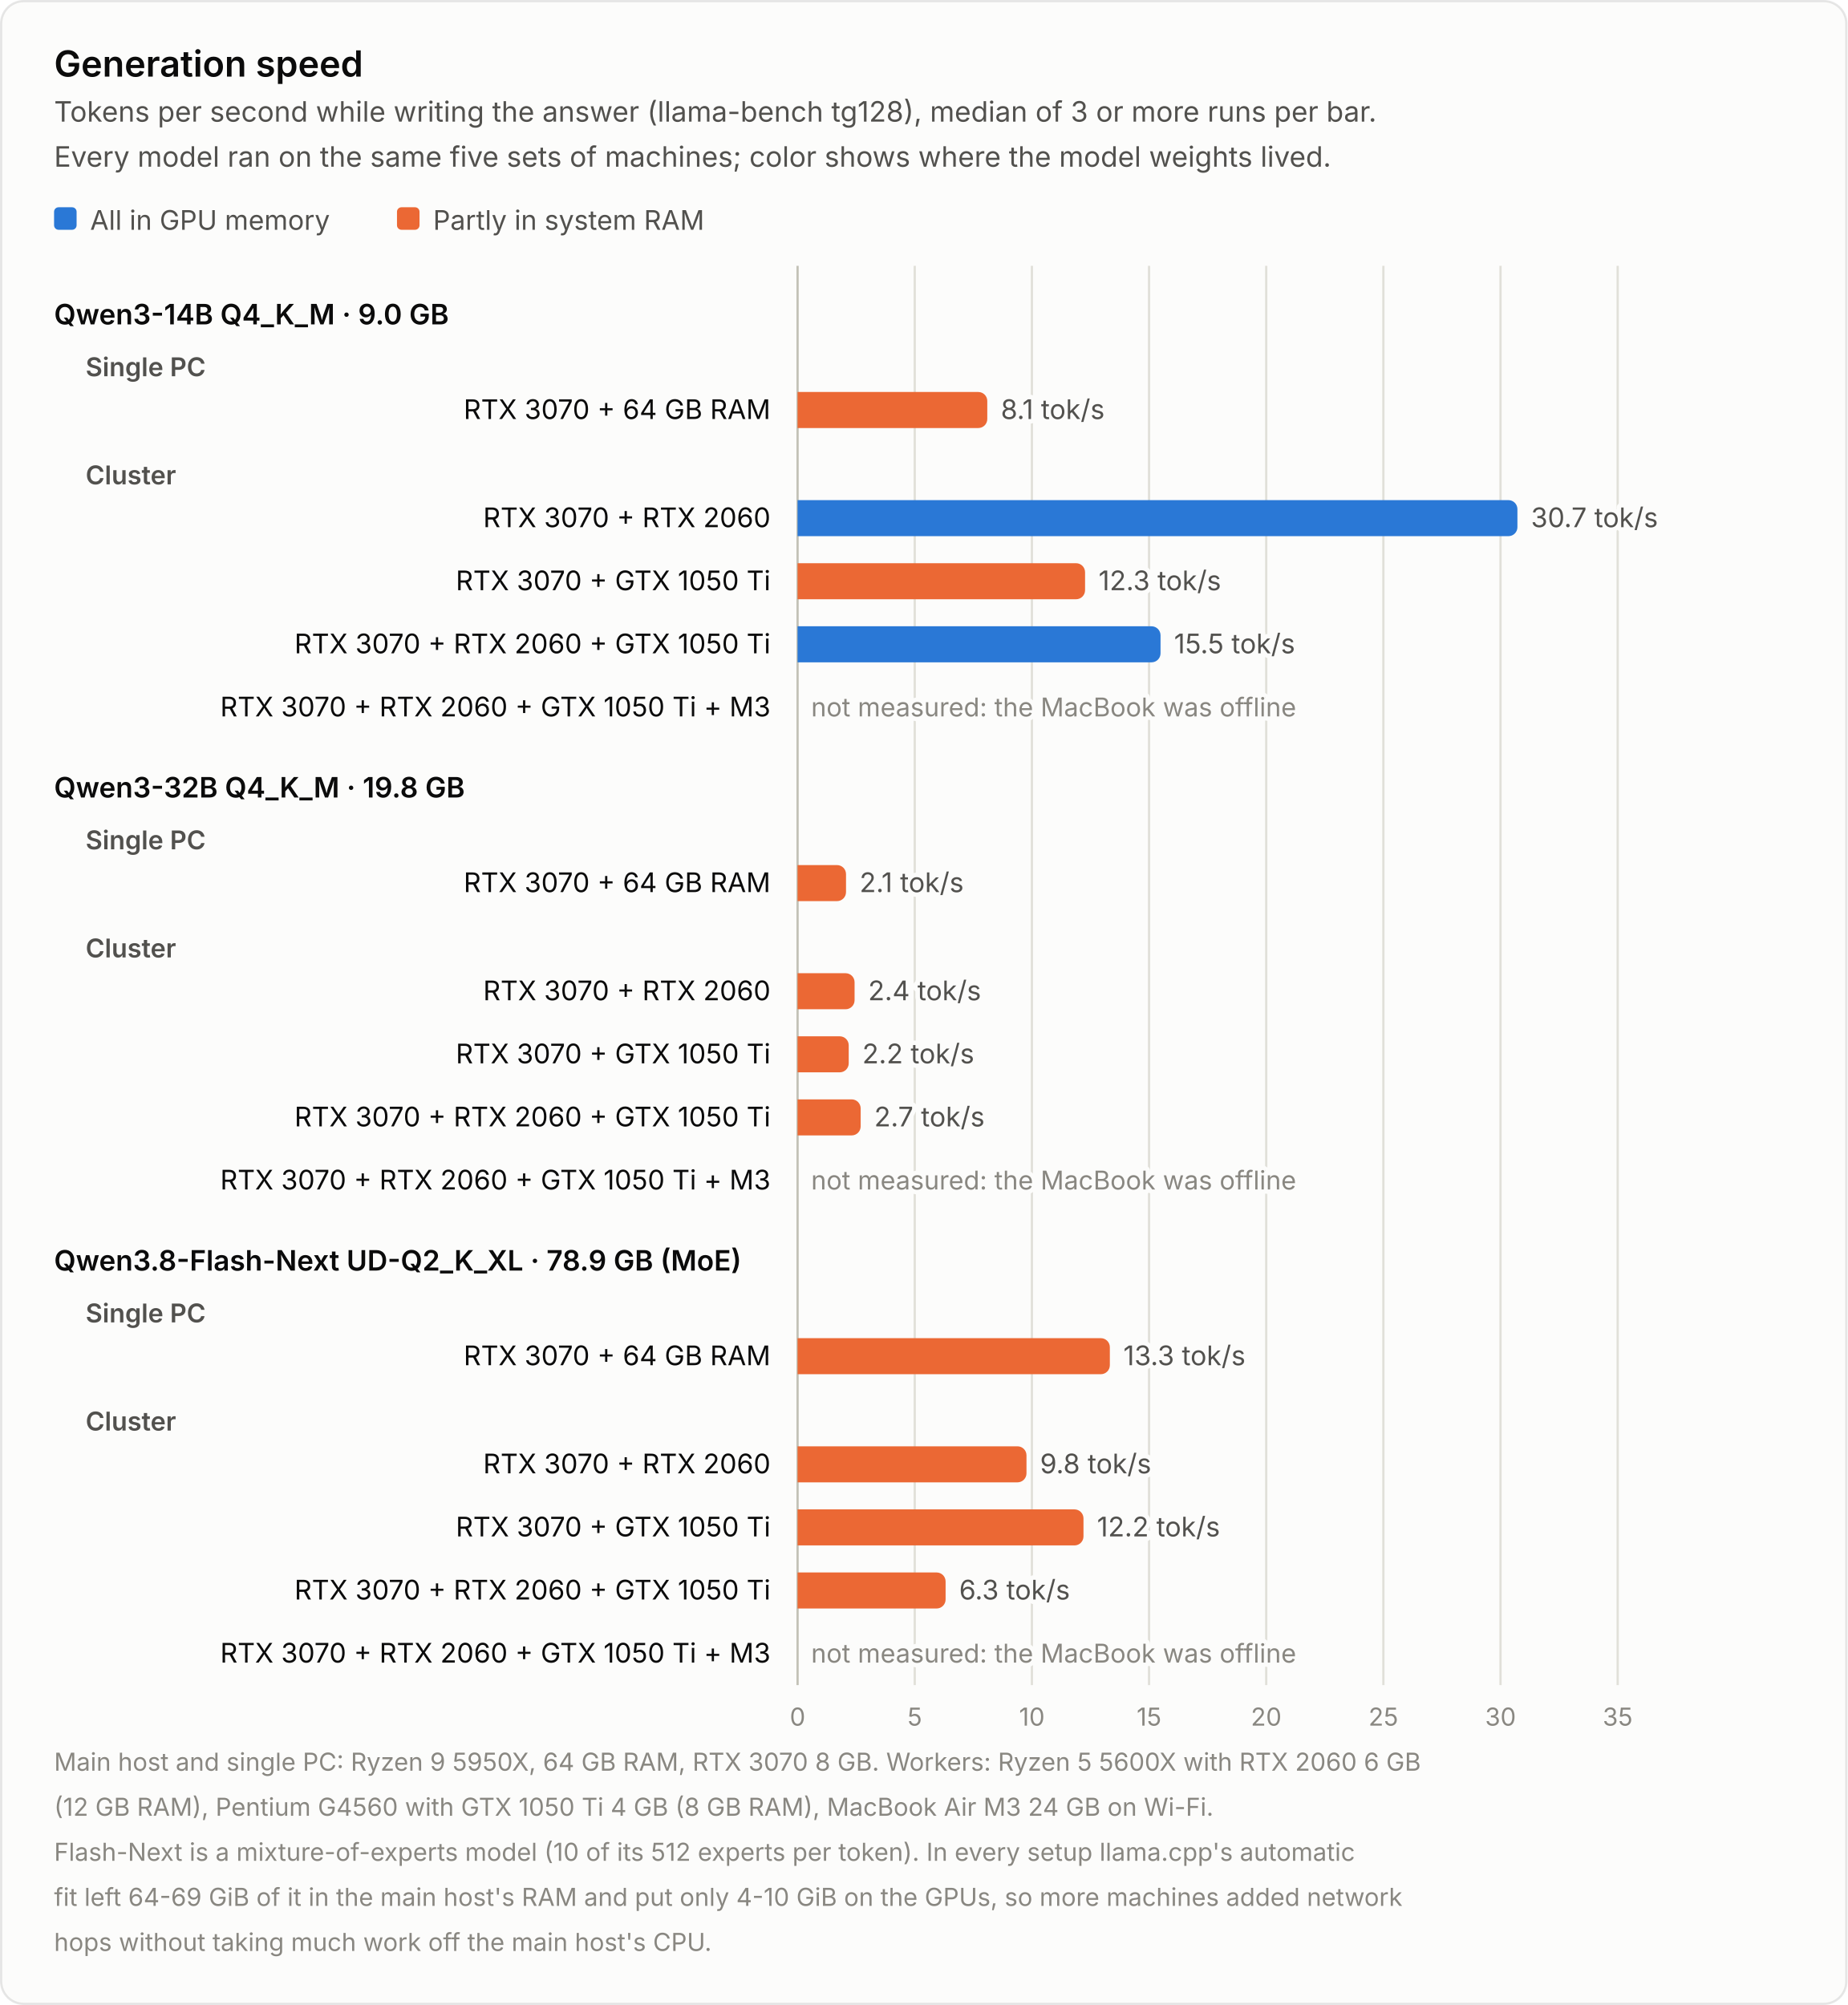
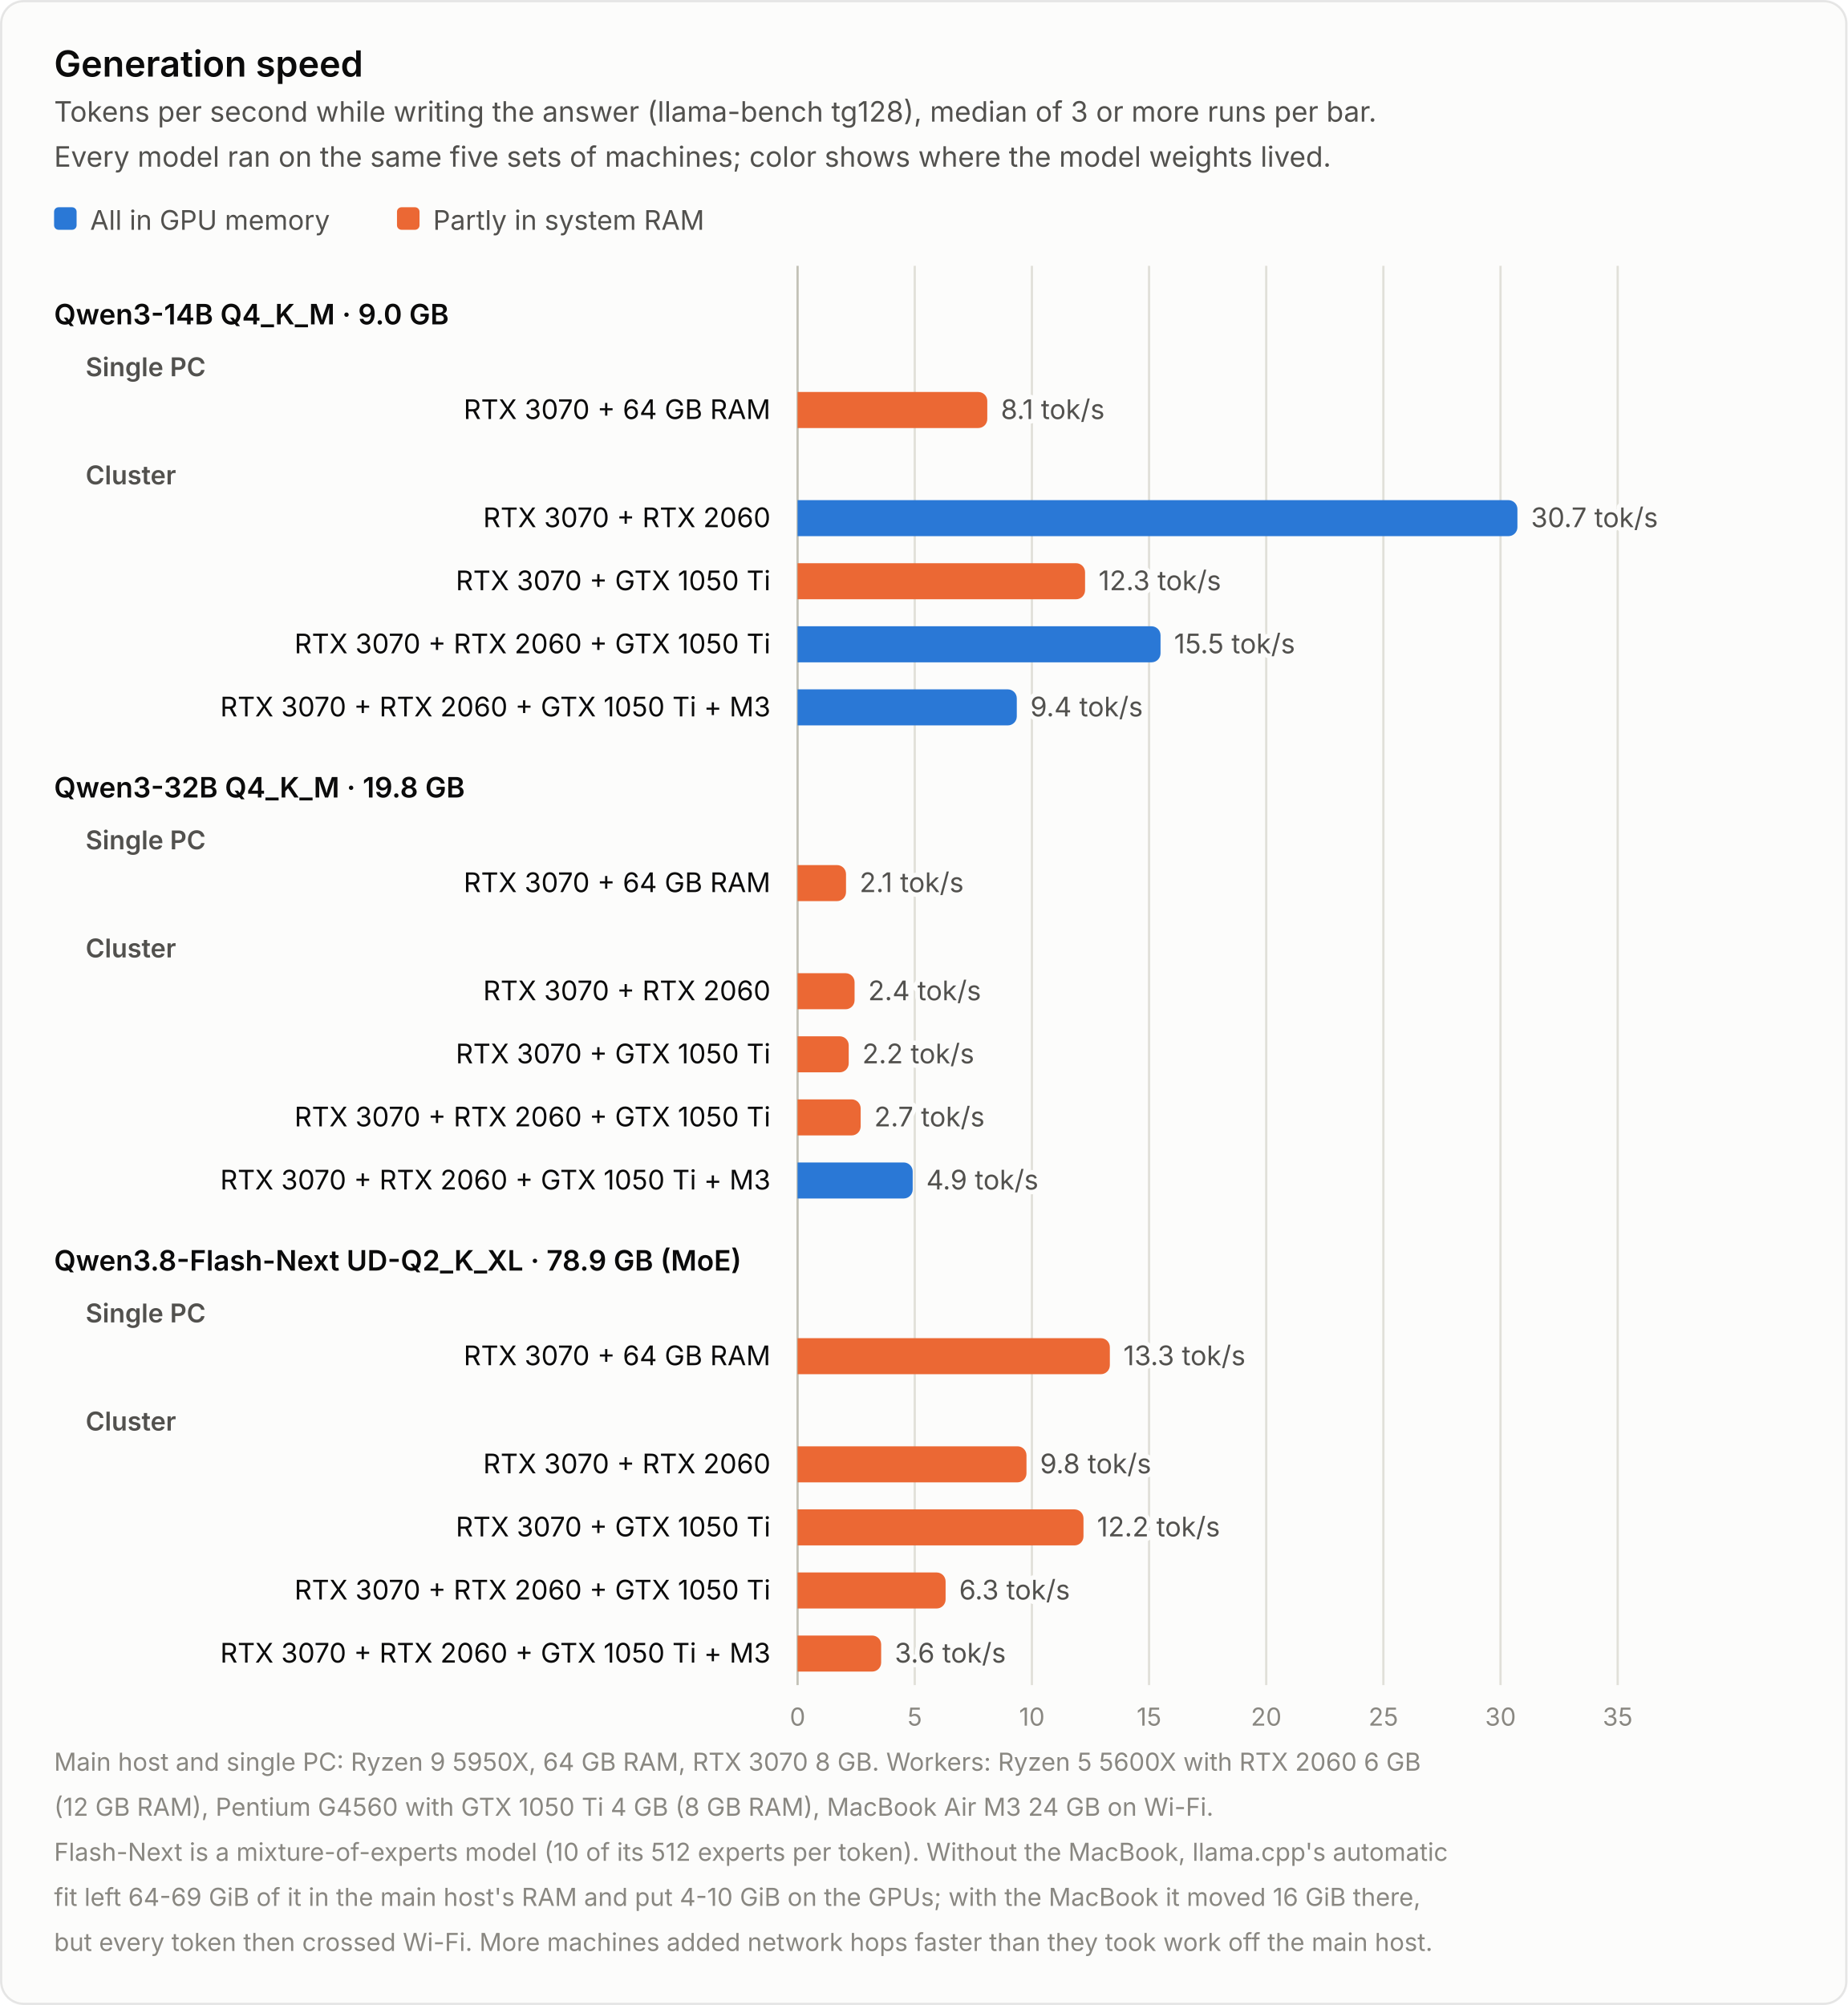
<svg xmlns="http://www.w3.org/2000/svg" width="820" height="890" viewBox="0 0 820 890" role="img" aria-labelledby="t-generation-speed" font-family="system-ui, -apple-system, 'Segoe UI', sans-serif">
  <rect x="0.5" y="0.5" width="819" height="889" rx="10" fill="#fcfcfb" stroke="rgba(11,11,11,0.10)" />
  <text x="24.0" y="34.0" font-size="16" font-weight="600" fill="#0b0b0b" text-anchor="start" style="">Generation speed</text>
  <text x="24.0" y="54.0" font-size="12.5" font-weight="400" fill="#52514e" text-anchor="start" style="">Tokens per second while writing the answer (llama-bench tg128), median of 3 or more runs per bar.</text>
  <text x="24.0" y="74.0" font-size="12.5" font-weight="400" fill="#52514e" text-anchor="start" style="">Every model ran on the same five sets of machines; color shows where the model weights lived.</text>
  <rect x="24" y="92" width="10" height="10" rx="2" fill="#2a78d6" />
  <text x="40.0" y="102.0" font-size="12" font-weight="400" fill="#52514e" text-anchor="start" style="">All in GPU memory</text>
  <rect x="176.2" y="92" width="10" height="10" rx="2" fill="#eb6834" />
  <text x="192.2" y="102.0" font-size="12" font-weight="400" fill="#52514e" text-anchor="start" style="">Partly in system RAM</text>
  <line x1="354.0" y1="118.0" x2="354.0" y2="748.0" stroke="#c3c2b7" stroke-width="1" />
  <text x="354.0" y="766.0" font-size="11" font-weight="400" fill="#898781" text-anchor="middle" style="font-variant-numeric: tabular-nums;">0</text>
  <line x1="406.0" y1="118.0" x2="406.0" y2="748.0" stroke="#e1e0d9" stroke-width="1" />
  <text x="406.0" y="766.0" font-size="11" font-weight="400" fill="#898781" text-anchor="middle" style="font-variant-numeric: tabular-nums;">5</text>
  <line x1="458.0" y1="118.0" x2="458.0" y2="748.0" stroke="#e1e0d9" stroke-width="1" />
  <text x="458.0" y="766.0" font-size="11" font-weight="400" fill="#898781" text-anchor="middle" style="font-variant-numeric: tabular-nums;">10</text>
  <line x1="510.0" y1="118.0" x2="510.0" y2="748.0" stroke="#e1e0d9" stroke-width="1" />
  <text x="510.0" y="766.0" font-size="11" font-weight="400" fill="#898781" text-anchor="middle" style="font-variant-numeric: tabular-nums;">15</text>
  <line x1="562.0" y1="118.0" x2="562.0" y2="748.0" stroke="#e1e0d9" stroke-width="1" />
  <text x="562.0" y="766.0" font-size="11" font-weight="400" fill="#898781" text-anchor="middle" style="font-variant-numeric: tabular-nums;">20</text>
  <line x1="614.0" y1="118.0" x2="614.0" y2="748.0" stroke="#e1e0d9" stroke-width="1" />
  <text x="614.0" y="766.0" font-size="11" font-weight="400" fill="#898781" text-anchor="middle" style="font-variant-numeric: tabular-nums;">25</text>
  <line x1="666.0" y1="118.0" x2="666.0" y2="748.0" stroke="#e1e0d9" stroke-width="1" />
  <text x="666.0" y="766.0" font-size="11" font-weight="400" fill="#898781" text-anchor="middle" style="font-variant-numeric: tabular-nums;">30</text>
  <line x1="718.0" y1="118.0" x2="718.0" y2="748.0" stroke="#e1e0d9" stroke-width="1" />
  <text x="718.0" y="766.0" font-size="11" font-weight="400" fill="#898781" text-anchor="middle" style="font-variant-numeric: tabular-nums;">35</text>
  <text x="24.0" y="144.0" font-size="12.5" font-weight="600" fill="#0b0b0b" text-anchor="start" style="">Qwen3-14B Q4_K_M · 9.0 GB</text>
  <text x="38.0" y="167.0" font-size="11.5" font-weight="600" fill="#52514e" text-anchor="start" style="">Single PC</text>
  <text x="342.0" y="186.0" font-size="12" font-weight="400" fill="#0b0b0b" text-anchor="end" style="">RTX 3070 + 64 GB RAM</text>
  <path d="M354.0,174.0 H434.2 A4.0,4.0 0 0 1 438.2,178.0 V186.0 A4.0,4.0 0 0 1 434.2,190.0 H354.0 Z" fill="#eb6834" />
  <text x="444.2" y="186.0" font-size="12" font-weight="400" fill="#52514e" text-anchor="start" style="font-variant-numeric: tabular-nums;" stroke="#fcfcfb" stroke-width="4" stroke-linejoin="round" paint-order="stroke">8.1 tok/s</text>
  <text x="38.0" y="215.0" font-size="11.5" font-weight="600" fill="#52514e" text-anchor="start" style="">Cluster</text>
  <text x="342.0" y="234.0" font-size="12" font-weight="400" fill="#0b0b0b" text-anchor="end" style="">RTX 3070 + RTX 2060</text>
  <path d="M354.0,222.0 H669.5 A4.0,4.0 0 0 1 673.5,226.0 V234.0 A4.0,4.0 0 0 1 669.5,238.0 H354.0 Z" fill="#2a78d6" />
  <text x="679.5" y="234.0" font-size="12" font-weight="400" fill="#52514e" text-anchor="start" style="font-variant-numeric: tabular-nums;" stroke="#fcfcfb" stroke-width="4" stroke-linejoin="round" paint-order="stroke">30.7 tok/s</text>
  <text x="342.0" y="262.0" font-size="12" font-weight="400" fill="#0b0b0b" text-anchor="end" style="">RTX 3070 + GTX 1050 Ti</text>
  <path d="M354.0,250.0 H477.6 A4.0,4.0 0 0 1 481.6,254.0 V262.0 A4.0,4.0 0 0 1 477.6,266.0 H354.0 Z" fill="#eb6834" />
  <text x="487.6" y="262.0" font-size="12" font-weight="400" fill="#52514e" text-anchor="start" style="font-variant-numeric: tabular-nums;" stroke="#fcfcfb" stroke-width="4" stroke-linejoin="round" paint-order="stroke">12.3 tok/s</text>
  <text x="342.0" y="290.0" font-size="12" font-weight="400" fill="#0b0b0b" text-anchor="end" style="">RTX 3070 + RTX 2060 + GTX 1050 Ti</text>
  <path d="M354.0,278.0 H511.1 A4.0,4.0 0 0 1 515.1,282.0 V290.0 A4.0,4.0 0 0 1 511.1,294.0 H354.0 Z" fill="#2a78d6" />
  <text x="521.1" y="290.0" font-size="12" font-weight="400" fill="#52514e" text-anchor="start" style="font-variant-numeric: tabular-nums;" stroke="#fcfcfb" stroke-width="4" stroke-linejoin="round" paint-order="stroke">15.5 tok/s</text>
  <text x="342.0" y="318.0" font-size="12" font-weight="400" fill="#0b0b0b" text-anchor="end" style="">RTX 3070 + RTX 2060 + GTX 1050 Ti + M3</text>
-   <text x="360.0" y="318.0" font-size="11.5" font-weight="400" fill="#898781" text-anchor="start" style="" stroke="#fcfcfb" stroke-width="4" stroke-linejoin="round" paint-order="stroke">not measured: the MacBook was offline</text>
+   <path d="M354.0,306.0 H447.3 A4.0,4.0 0 0 1 451.3,310.0 V318.0 A4.0,4.0 0 0 1 447.3,322.0 H354.0 Z" fill="#2a78d6" />
+   <text x="457.3" y="318.0" font-size="12" font-weight="400" fill="#52514e" text-anchor="start" style="font-variant-numeric: tabular-nums;" stroke="#fcfcfb" stroke-width="4" stroke-linejoin="round" paint-order="stroke">9.4 tok/s</text>
  <text x="24.0" y="354.0" font-size="12.5" font-weight="600" fill="#0b0b0b" text-anchor="start" style="">Qwen3-32B Q4_K_M · 19.8 GB</text>
  <text x="38.0" y="377.0" font-size="11.5" font-weight="600" fill="#52514e" text-anchor="start" style="">Single PC</text>
  <text x="342.0" y="396.0" font-size="12" font-weight="400" fill="#0b0b0b" text-anchor="end" style="">RTX 3070 + 64 GB RAM</text>
  <path d="M354.0,384.0 H371.5 A4.0,4.0 0 0 1 375.5,388.0 V396.0 A4.0,4.0 0 0 1 371.5,400.0 H354.0 Z" fill="#eb6834" />
  <text x="381.5" y="396.0" font-size="12" font-weight="400" fill="#52514e" text-anchor="start" style="font-variant-numeric: tabular-nums;" stroke="#fcfcfb" stroke-width="4" stroke-linejoin="round" paint-order="stroke">2.1 tok/s</text>
  <text x="38.0" y="425.0" font-size="11.5" font-weight="600" fill="#52514e" text-anchor="start" style="">Cluster</text>
  <text x="342.0" y="444.0" font-size="12" font-weight="400" fill="#0b0b0b" text-anchor="end" style="">RTX 3070 + RTX 2060</text>
  <path d="M354.0,432.0 H375.3 A4.0,4.0 0 0 1 379.3,436.0 V444.0 A4.0,4.0 0 0 1 375.3,448.0 H354.0 Z" fill="#eb6834" />
  <text x="385.3" y="444.0" font-size="12" font-weight="400" fill="#52514e" text-anchor="start" style="font-variant-numeric: tabular-nums;" stroke="#fcfcfb" stroke-width="4" stroke-linejoin="round" paint-order="stroke">2.4 tok/s</text>
  <text x="342.0" y="472.0" font-size="12" font-weight="400" fill="#0b0b0b" text-anchor="end" style="">RTX 3070 + GTX 1050 Ti</text>
  <path d="M354.0,460.0 H372.7 A4.0,4.0 0 0 1 376.7,464.0 V472.0 A4.0,4.0 0 0 1 372.7,476.0 H354.0 Z" fill="#eb6834" />
  <text x="382.7" y="472.0" font-size="12" font-weight="400" fill="#52514e" text-anchor="start" style="font-variant-numeric: tabular-nums;" stroke="#fcfcfb" stroke-width="4" stroke-linejoin="round" paint-order="stroke">2.2 tok/s</text>
  <text x="342.0" y="500.0" font-size="12" font-weight="400" fill="#0b0b0b" text-anchor="end" style="">RTX 3070 + RTX 2060 + GTX 1050 Ti</text>
  <path d="M354.0,488.0 H378.0 A4.0,4.0 0 0 1 382.0,492.0 V500.0 A4.0,4.0 0 0 1 378.0,504.0 H354.0 Z" fill="#eb6834" />
  <text x="388.0" y="500.0" font-size="12" font-weight="400" fill="#52514e" text-anchor="start" style="font-variant-numeric: tabular-nums;" stroke="#fcfcfb" stroke-width="4" stroke-linejoin="round" paint-order="stroke">2.7 tok/s</text>
  <text x="342.0" y="528.0" font-size="12" font-weight="400" fill="#0b0b0b" text-anchor="end" style="">RTX 3070 + RTX 2060 + GTX 1050 Ti + M3</text>
-   <text x="360.0" y="528.0" font-size="11.5" font-weight="400" fill="#898781" text-anchor="start" style="" stroke="#fcfcfb" stroke-width="4" stroke-linejoin="round" paint-order="stroke">not measured: the MacBook was offline</text>
+   <path d="M354.0,516.0 H401.1 A4.0,4.0 0 0 1 405.1,520.0 V528.0 A4.0,4.0 0 0 1 401.1,532.0 H354.0 Z" fill="#2a78d6" />
+   <text x="411.1" y="528.0" font-size="12" font-weight="400" fill="#52514e" text-anchor="start" style="font-variant-numeric: tabular-nums;" stroke="#fcfcfb" stroke-width="4" stroke-linejoin="round" paint-order="stroke">4.9 tok/s</text>
  <text x="24.0" y="564.0" font-size="12.5" font-weight="600" fill="#0b0b0b" text-anchor="start" style="">Qwen3.8-Flash-Next UD-Q2_K_XL · 78.9 GB (MoE)</text>
  <text x="38.0" y="587.0" font-size="11.5" font-weight="600" fill="#52514e" text-anchor="start" style="">Single PC</text>
  <text x="342.0" y="606.0" font-size="12" font-weight="400" fill="#0b0b0b" text-anchor="end" style="">RTX 3070 + 64 GB RAM</text>
  <path d="M354.0,594.0 H488.6 A4.0,4.0 0 0 1 492.6,598.0 V606.0 A4.0,4.0 0 0 1 488.6,610.0 H354.0 Z" fill="#eb6834" />
  <text x="498.6" y="606.0" font-size="12" font-weight="400" fill="#52514e" text-anchor="start" style="font-variant-numeric: tabular-nums;" stroke="#fcfcfb" stroke-width="4" stroke-linejoin="round" paint-order="stroke">13.3 tok/s</text>
  <text x="38.0" y="635.0" font-size="11.5" font-weight="600" fill="#52514e" text-anchor="start" style="">Cluster</text>
  <text x="342.0" y="654.0" font-size="12" font-weight="400" fill="#0b0b0b" text-anchor="end" style="">RTX 3070 + RTX 2060</text>
  <path d="M354.0,642.0 H451.6 A4.0,4.0 0 0 1 455.6,646.0 V654.0 A4.0,4.0 0 0 1 451.6,658.0 H354.0 Z" fill="#eb6834" />
  <text x="461.6" y="654.0" font-size="12" font-weight="400" fill="#52514e" text-anchor="start" style="font-variant-numeric: tabular-nums;" stroke="#fcfcfb" stroke-width="4" stroke-linejoin="round" paint-order="stroke">9.8 tok/s</text>
  <text x="342.0" y="682.0" font-size="12" font-weight="400" fill="#0b0b0b" text-anchor="end" style="">RTX 3070 + GTX 1050 Ti</text>
  <path d="M354.0,670.0 H476.9 A4.0,4.0 0 0 1 480.9,674.0 V682.0 A4.0,4.0 0 0 1 476.9,686.0 H354.0 Z" fill="#eb6834" />
  <text x="486.9" y="682.0" font-size="12" font-weight="400" fill="#52514e" text-anchor="start" style="font-variant-numeric: tabular-nums;" stroke="#fcfcfb" stroke-width="4" stroke-linejoin="round" paint-order="stroke">12.2 tok/s</text>
  <text x="342.0" y="710.0" font-size="12" font-weight="400" fill="#0b0b0b" text-anchor="end" style="">RTX 3070 + RTX 2060 + GTX 1050 Ti</text>
  <path d="M354.0,698.0 H415.7 A4.0,4.0 0 0 1 419.7,702.0 V710.0 A4.0,4.0 0 0 1 415.7,714.0 H354.0 Z" fill="#eb6834" />
  <text x="425.7" y="710.0" font-size="12" font-weight="400" fill="#52514e" text-anchor="start" style="font-variant-numeric: tabular-nums;" stroke="#fcfcfb" stroke-width="4" stroke-linejoin="round" paint-order="stroke">6.3 tok/s</text>
  <text x="342.0" y="738.0" font-size="12" font-weight="400" fill="#0b0b0b" text-anchor="end" style="">RTX 3070 + RTX 2060 + GTX 1050 Ti + M3</text>
-   <text x="360.0" y="738.0" font-size="11.5" font-weight="400" fill="#898781" text-anchor="start" style="" stroke="#fcfcfb" stroke-width="4" stroke-linejoin="round" paint-order="stroke">not measured: the MacBook was offline</text>
+   <path d="M354.0,726.0 H387.1 A4.0,4.0 0 0 1 391.1,730.0 V738.0 A4.0,4.0 0 0 1 387.1,742.0 H354.0 Z" fill="#eb6834" />
+   <text x="397.1" y="738.0" font-size="12" font-weight="400" fill="#52514e" text-anchor="start" style="font-variant-numeric: tabular-nums;" stroke="#fcfcfb" stroke-width="4" stroke-linejoin="round" paint-order="stroke">3.6 tok/s</text>
  <text x="24.0" y="786.0" font-size="11" font-weight="400" fill="#898781" text-anchor="start" style="">Main host and single PC: Ryzen 9 5950X, 64 GB RAM, RTX 3070 8 GB. Workers: Ryzen 5 5600X with RTX 2060 6 GB</text>
  <text x="24.0" y="806.0" font-size="11" font-weight="400" fill="#898781" text-anchor="start" style="">(12 GB RAM), Pentium G4560 with GTX 1050 Ti 4 GB (8 GB RAM), MacBook Air M3 24 GB on Wi-Fi.</text>
-   <text x="24.0" y="826.0" font-size="11" font-weight="400" fill="#898781" text-anchor="start" style="">Flash-Next is a mixture-of-experts model (10 of its 512 experts per token). In every setup llama.cpp's automatic</text>
-   <text x="24.0" y="846.0" font-size="11" font-weight="400" fill="#898781" text-anchor="start" style="">fit left 64-69 GiB of it in the main host's RAM and put only 4-10 GiB on the GPUs, so more machines added network</text>
-   <text x="24.0" y="866.0" font-size="11" font-weight="400" fill="#898781" text-anchor="start" style="">hops without taking much work off the main host's CPU.</text>
+   <text x="24.0" y="826.0" font-size="11" font-weight="400" fill="#898781" text-anchor="start" style="">Flash-Next is a mixture-of-experts model (10 of its 512 experts per token). Without the MacBook, llama.cpp's automatic</text>
+   <text x="24.0" y="846.0" font-size="11" font-weight="400" fill="#898781" text-anchor="start" style="">fit left 64-69 GiB of it in the main host's RAM and put 4-10 GiB on the GPUs; with the MacBook it moved 16 GiB there,</text>
+   <text x="24.0" y="866.0" font-size="11" font-weight="400" fill="#898781" text-anchor="start" style="">but every token then crossed Wi-Fi. More machines added network hops faster than they took work off the main host.</text>
</svg>
